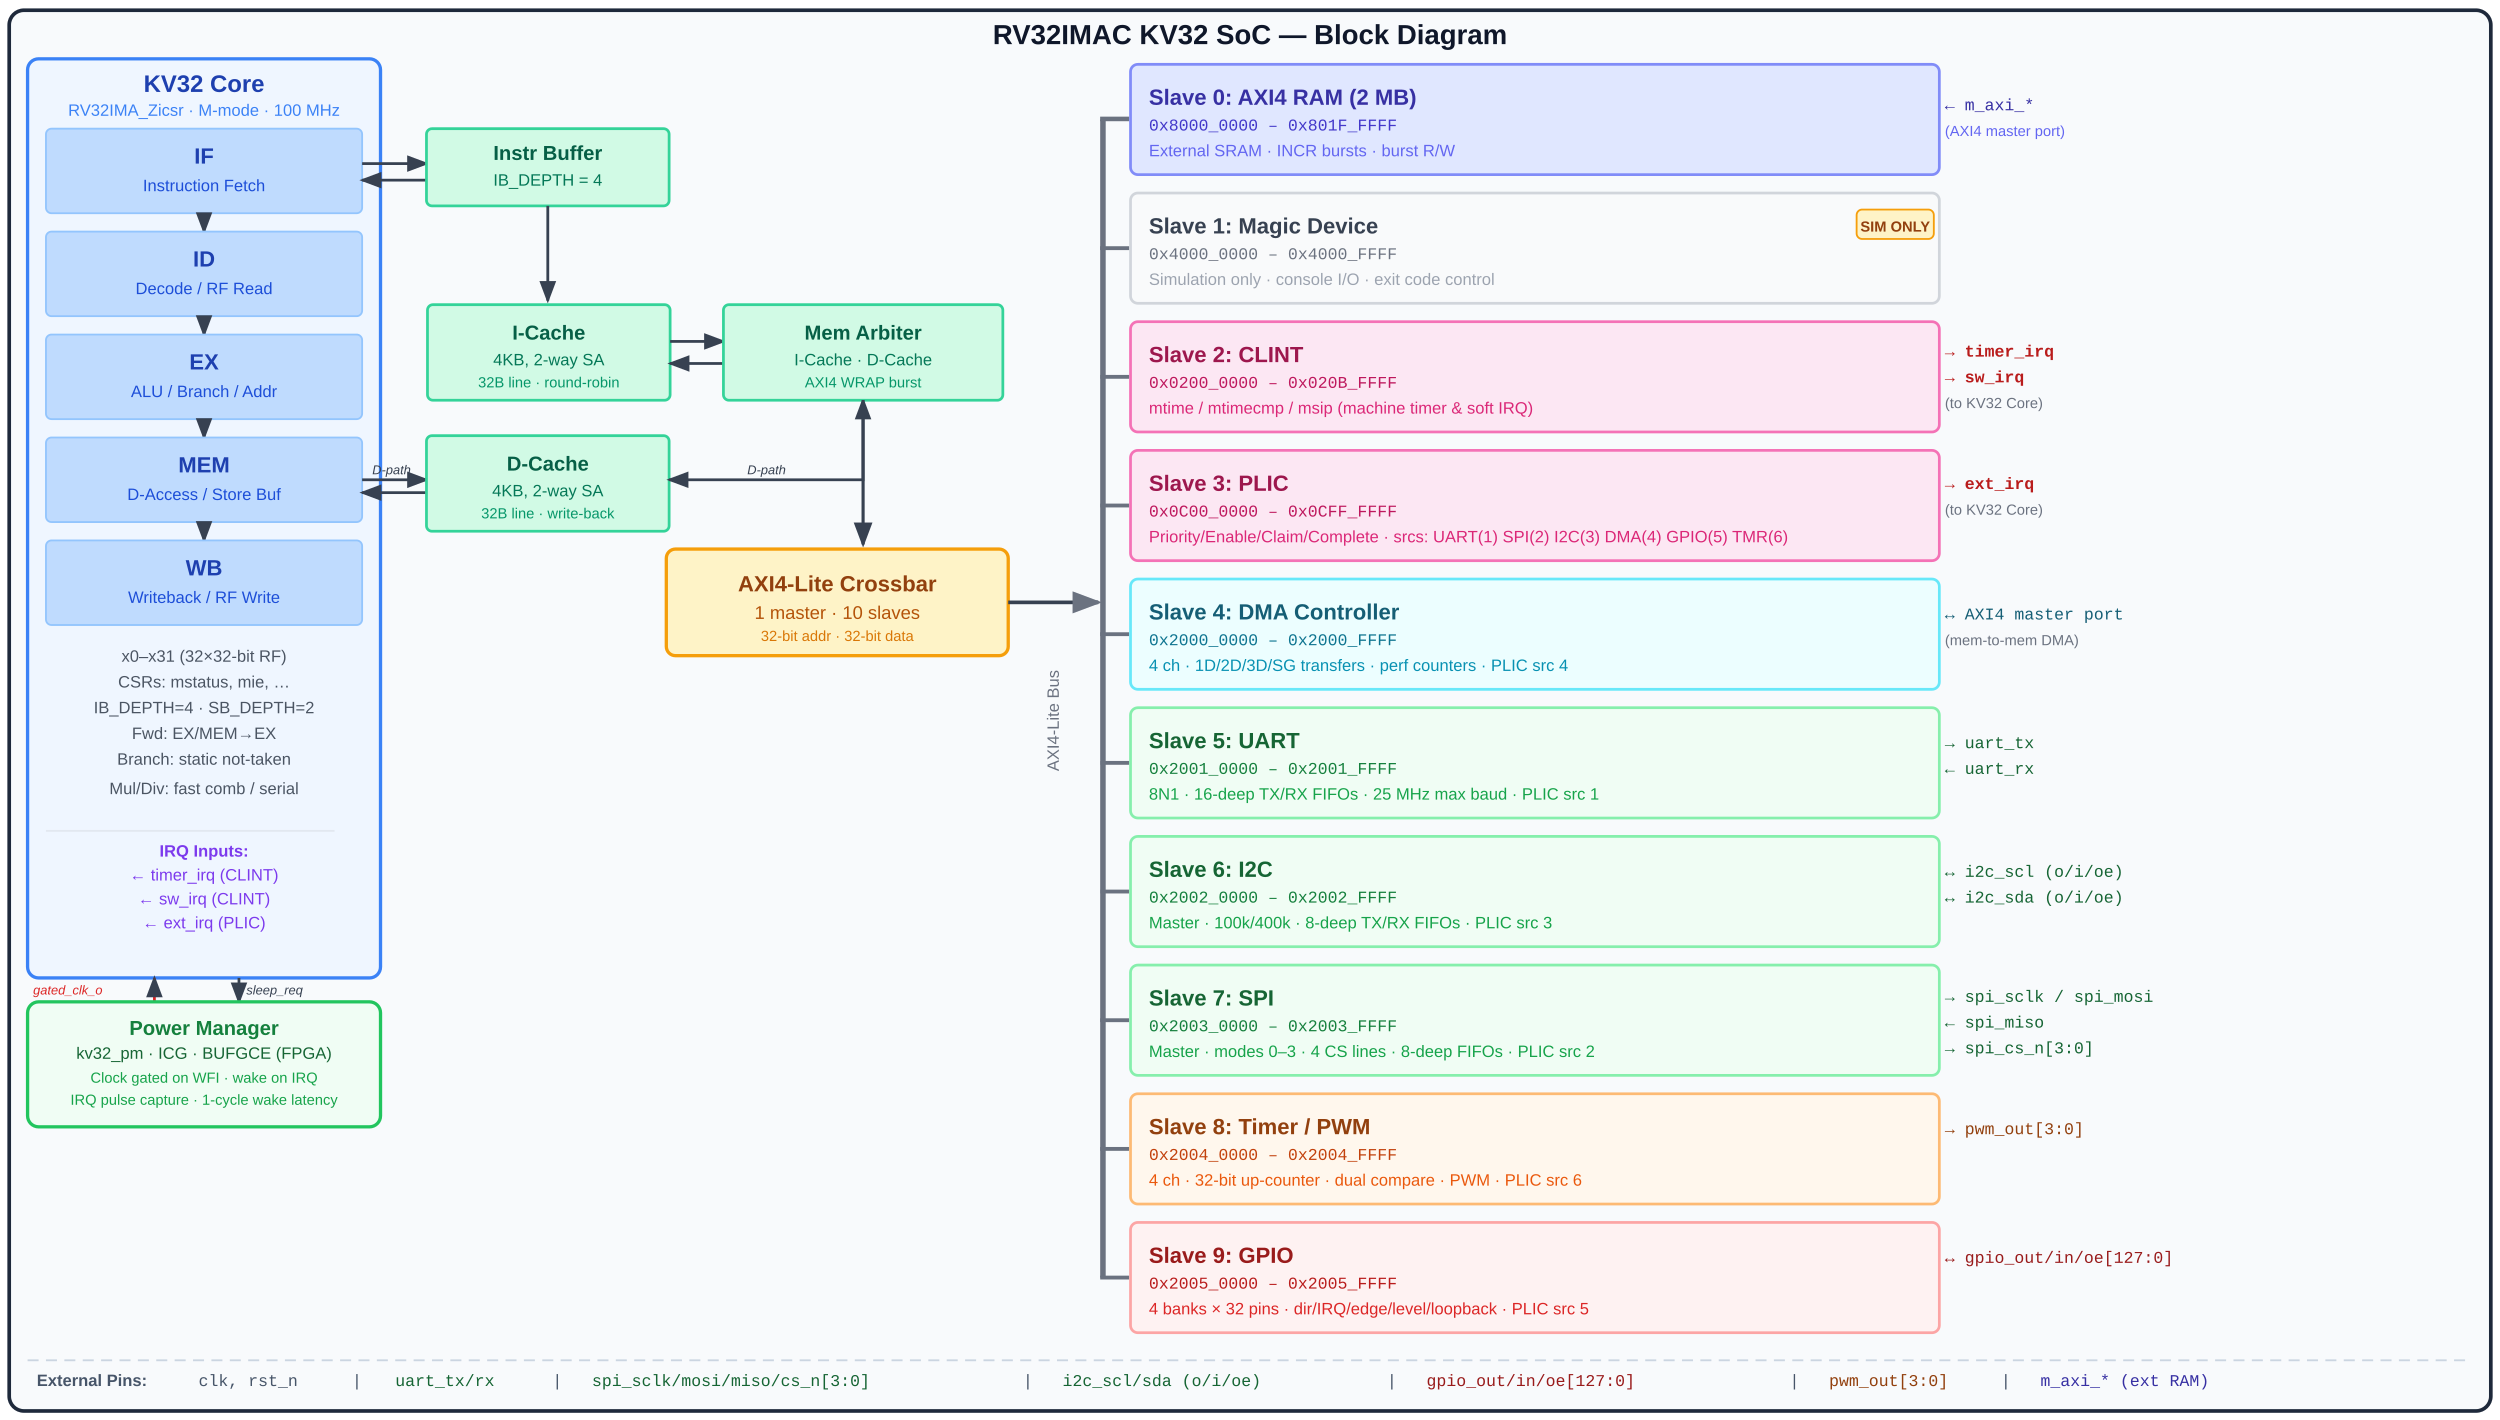
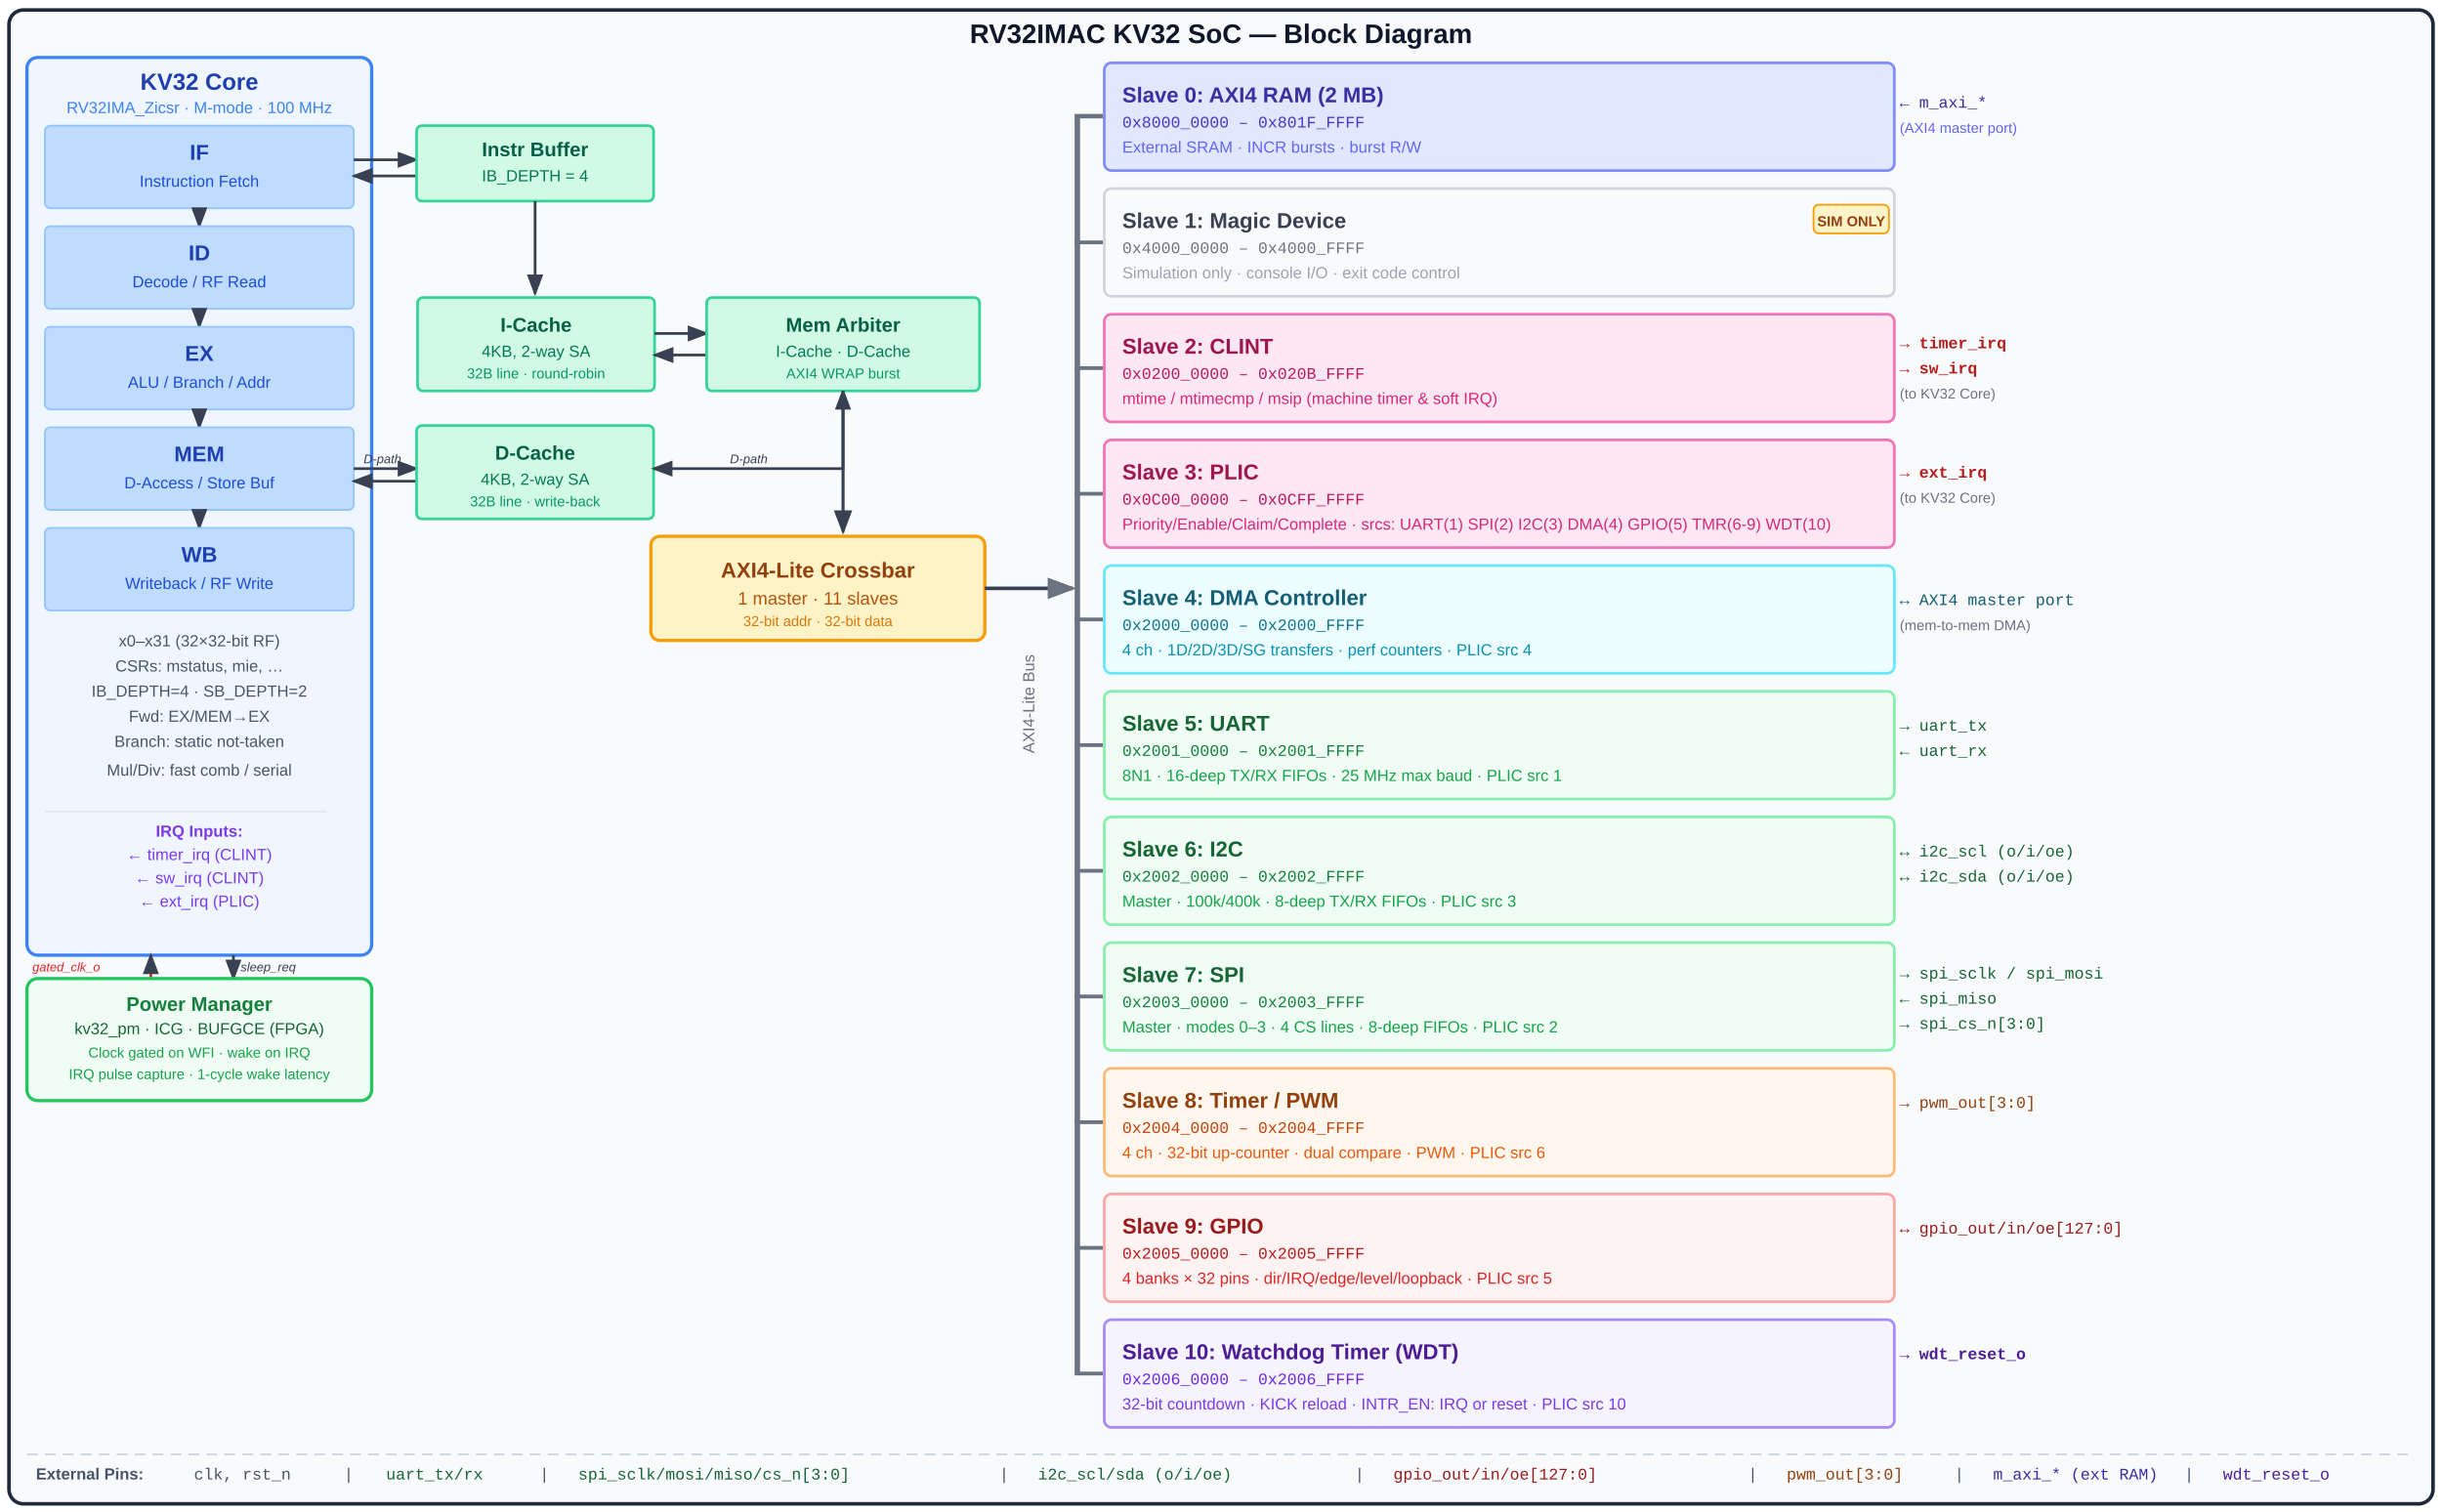
- <svg xmlns="http://www.w3.org/2000/svg" viewBox="0 0 1360 772" width="1360" height="772" font-family="'Segoe UI', Arial, sans-serif" version="1.1" id="svg119">
+ <svg xmlns="http://www.w3.org/2000/svg" viewBox="0 0 1360 842" width="1360" height="842" font-family="'Segoe UI', Arial, sans-serif" version="1.1" id="svg119">
  <defs id="defs4">
    <marker style="overflow:visible" id="Triangle" refX="0" refY="0" orient="auto-start-reverse" markerWidth="1" markerHeight="1" viewBox="0 0 1 1" preserveAspectRatio="xMidYMid">
      <path transform="scale(0.5)" style="fill:context-stroke;fill-rule:evenodd;stroke:context-stroke;stroke-width:1pt" d="M 5.77,0 -2.88,5 V -5 Z" id="path135" />
    </marker>
    <marker id="arr" markerWidth="8" markerHeight="6" refX="7" refY="3" orient="auto">
      <polygon points="0 0, 8 3, 0 6" fill="#374151" id="polygon1" />
    </marker>
    <marker id="arr-rev" markerWidth="8" markerHeight="6" refX="1" refY="3" orient="auto">
      <polygon points="8 0, 0 3, 8 6" fill="#374151" id="polygon2" />
    </marker>
    <marker id="arr-red" markerWidth="8" markerHeight="6" refX="7" refY="3" orient="auto">
      <polygon points="0 0, 8 3, 0 6" fill="#B91C1C" id="polygon3" />
    </marker>
    <marker id="arr-bus" markerWidth="8" markerHeight="6" refX="7" refY="3" orient="auto">
      <polygon points="0 0, 8 3, 0 6" fill="#6B7280" id="polygon4" />
    </marker>
  </defs>
-   <rect x="5.006" y="5.565" width="1350" height="762" rx="8" fill="#f8fafc" stroke="#1e293b" stroke-width="2" id="rect4" />
+   <rect x="5.006" y="5.565" width="1350" height="832" rx="8" fill="#f8fafc" stroke="#1e293b" stroke-width="2" id="rect4" />
  <text x="680" y="24" text-anchor="middle" font-size="15" font-weight="bold" fill="#0F172A" id="text4">
    RV32IMAC KV32 SoC — Block Diagram
  </text>
  <rect x="15" y="32" width="192" height="500" rx="6" fill="#EFF6FF" stroke="#3B82F6" stroke-width="1.8" id="rect5" />
  <text x="111" y="50" text-anchor="middle" font-size="13" font-weight="bold" fill="#1E40AF" id="text5">KV32 Core</text>
  <text x="111" y="63" text-anchor="middle" font-size="9" fill="#3B82F6" id="text6">RV32IMA_Zicsr · M-mode · 100 MHz</text>
  <rect x="25" y="70" width="172" height="46" rx="3" fill="#BFDBFE" stroke="#93C5FD" stroke-width="1" id="rect6" />
  <text x="111" y="89" text-anchor="middle" font-size="12" font-weight="bold" fill="#1E40AF" id="text7">IF</text>
  <text x="111" y="104" text-anchor="middle" font-size="9" fill="#1D4ED8" id="text8">Instruction Fetch</text>
  <line x1="111" y1="116" x2="111" y2="126" stroke="#374151" stroke-width="1.5" marker-end="url(#arr)" id="line8" />
  <rect x="25" y="126" width="172" height="46" rx="3" fill="#BFDBFE" stroke="#93C5FD" stroke-width="1" id="rect8" />
  <text x="111" y="145" text-anchor="middle" font-size="12" font-weight="bold" fill="#1E40AF" id="text9">ID</text>
  <text x="111" y="160" text-anchor="middle" font-size="9" fill="#1D4ED8" id="text10">Decode / RF Read</text>
  <line x1="111" y1="172" x2="111" y2="182" stroke="#374151" stroke-width="1.5" marker-end="url(#arr)" id="line10" />
  <rect x="25" y="182" width="172" height="46" rx="3" fill="#BFDBFE" stroke="#93C5FD" stroke-width="1" id="rect10" />
  <text x="111" y="201" text-anchor="middle" font-size="12" font-weight="bold" fill="#1E40AF" id="text11">EX</text>
  <text x="111" y="216" text-anchor="middle" font-size="9" fill="#1D4ED8" id="text12">ALU / Branch / Addr</text>
  <line x1="111" y1="228" x2="111" y2="238" stroke="#374151" stroke-width="1.5" marker-end="url(#arr)" id="line12" />
  <rect x="25" y="238" width="172" height="46" rx="3" fill="#BFDBFE" stroke="#93C5FD" stroke-width="1" id="rect12" />
  <text x="111" y="257" text-anchor="middle" font-size="12" font-weight="bold" fill="#1E40AF" id="text13">MEM</text>
  <text x="111" y="272" text-anchor="middle" font-size="9" fill="#1D4ED8" id="text14">D-Access / Store Buf</text>
  <line x1="111" y1="284" x2="111" y2="294" stroke="#374151" stroke-width="1.5" marker-end="url(#arr)" id="line14" />
  <rect x="25" y="294" width="172" height="46" rx="3" fill="#BFDBFE" stroke="#93C5FD" stroke-width="1" id="rect14" />
  <text x="111" y="313" text-anchor="middle" font-size="12" font-weight="bold" fill="#1E40AF" id="text15">WB</text>
  <text x="111" y="328" text-anchor="middle" font-size="9" fill="#1D4ED8" id="text16">Writeback / RF Write</text>
  <text x="111" y="360" text-anchor="middle" font-size="9" fill="#4B5563" id="text17">x0–x31 (32×32-bit RF)</text>
  <text x="111" y="374" text-anchor="middle" font-size="9" fill="#4B5563" id="text18">CSRs: mstatus, mie, …</text>
  <text x="111" y="388" text-anchor="middle" font-size="9" fill="#4B5563" id="text19">IB_DEPTH=4 · SB_DEPTH=2</text>
  <text x="111" y="402" text-anchor="middle" font-size="9" fill="#4B5563" id="text20">Fwd: EX/MEM→EX</text>
  <text x="111" y="416" text-anchor="middle" font-size="9" fill="#4B5563" id="text21">Branch: static not-taken</text>
  <text x="111" y="432" text-anchor="middle" font-size="9" fill="#4B5563" id="text22">Mul/Div: fast comb / serial</text>
  <line x1="25" y1="452" x2="182" y2="452" stroke="#E2E8F0" stroke-width="1" id="line22" />
  <text x="111" y="466" text-anchor="middle" font-size="9" font-weight="bold" fill="#7C3AED" id="text23">IRQ Inputs:</text>
  <text x="111" y="479" text-anchor="middle" font-size="9" fill="#7C3AED" id="text24">← timer_irq  (CLINT)</text>
  <text x="111" y="492" text-anchor="middle" font-size="9" fill="#7C3AED" id="text25">← sw_irq     (CLINT)</text>
  <text x="111" y="505" text-anchor="middle" font-size="9" fill="#7C3AED" id="text26">← ext_irq    (PLIC)</text>
  <line x1="130" y1="532" x2="130" y2="545" stroke="#374151" stroke-width="1.5" marker-end="url(#arr)" id="line26" />
  <text x="134" y="541" font-size="7" fill="#374151" font-style="italic" id="text27">sleep_req</text>
  <line x1="84" y1="545" x2="84" y2="532" stroke="#DC2626" stroke-width="1.5" marker-end="url(#arr)" id="line27" />
  <text x="18" y="541" font-size="7" fill="#DC2626" font-style="italic" id="text28">gated_clk_o</text>
  <rect x="15" y="545" width="192" height="68" rx="6" fill="#F0FDF4" stroke="#22C55E" stroke-width="1.8" id="rect28" />
  <text x="111" y="563" text-anchor="middle" font-size="11" font-weight="bold" fill="#15803D" id="text29">Power Manager</text>
  <text x="111" y="576" text-anchor="middle" font-size="9" fill="#166534" id="text30">kv32_pm · ICG · BUFGCE (FPGA)</text>
  <text x="111" y="589" text-anchor="middle" font-size="8" fill="#16A34A" id="text31">Clock gated on WFI · wake on IRQ</text>
  <text x="111" y="601" text-anchor="middle" font-size="8" fill="#16A34A" id="text32">IRQ pulse capture · 1-cycle wake latency</text>
  <line x1="197" y1="89" x2="232" y2="89" stroke="#374151" stroke-width="1.5" marker-end="url(#arr)" id="line32" />
  <line x1="232" y1="98" x2="197" y2="98" stroke="#374151" stroke-width="1.5" marker-end="url(#arr)" id="line33" />
  <line x1="197" y1="261" x2="232" y2="261" stroke="#374151" stroke-width="1.5" marker-end="url(#arr)" id="line_mem_dc1" />
  <line x1="232" y1="268" x2="197" y2="268" stroke="#374151" stroke-width="1.5" marker-end="url(#arr)" id="line_mem_dc2" />
  <text x="213" y="258" text-anchor="middle" font-size="7" fill="#374151" font-style="italic" id="text_mem_dc">D-path</text>
  <rect x="232" y="237" width="132" height="52" rx="3" fill="#d1fae5" stroke="#34d399" stroke-width="1.5" id="rect_dcache" />
  <text x="298" y="256" text-anchor="middle" font-size="11" font-weight="bold" fill="#065f46" id="text_dcache1">D-Cache</text>
  <text x="298" y="270" text-anchor="middle" font-size="9" fill="#047857" id="text_dcache2">4KB, 2-way SA</text>
  <text x="298" y="282" text-anchor="middle" font-size="8" fill="#059669" id="text_dcache3">32B line · write-back</text>
  <path d="M 364,261 H 469.5 V 217.6" fill="none" stroke="#374151" stroke-width="1.5" marker-start="url(#arr-rev)" marker-end="url(#arr)" id="path_dc_arb" />
  <text x="417" y="258" text-anchor="middle" font-size="7" fill="#374151" font-style="italic" id="text_dc_arb">D-path</text>
  <rect x="232" y="70" width="132" height="42" rx="3" fill="#D1FAE5" stroke="#34D399" stroke-width="1.5" id="rect33" />
  <text x="298" y="87" text-anchor="middle" font-size="11" font-weight="bold" fill="#065F46" id="text34">Instr Buffer</text>
  <text x="298" y="101" text-anchor="middle" font-size="9" fill="#047857" id="text35">IB_DEPTH = 4</text>
  <line x1="298" y1="112" x2="298" y2="163.551" stroke="#374151" stroke-width="1.523" marker-end="url(#arr)" id="line35" />
  <rect x="232.545" y="165.733" width="132" height="52" rx="3" fill="#d1fae5" stroke="#34d399" stroke-width="1.5" id="rect35" />
  <text x="298.545" y="184.733" text-anchor="middle" font-size="11px" font-weight="bold" fill="#065f46" id="text36">I-Cache</text>
  <text x="298.545" y="198.733" text-anchor="middle" font-size="9px" fill="#047857" id="text37">4KB, 2-way SA</text>
  <text x="298.545" y="210.733" text-anchor="middle" font-size="8px" fill="#059669" id="text38">32B line · round-robin</text>
  <line x1="364.545" y1="185.733" x2="393.545" y2="185.733" stroke="#374151" stroke-width="1.5" marker-end="url(#arr)" id="line38" />
  <line x1="393.545" y1="197.733" x2="364.545" y2="197.733" stroke="#374151" stroke-width="1.5" marker-end="url(#arr)" id="line39" />
  <rect x="393.545" y="165.733" width="152" height="52" rx="3" fill="#d1fae5" stroke="#34d399" stroke-width="1.5" id="rect39" />
  <text x="469.545" y="184.733" text-anchor="middle" font-size="11px" font-weight="bold" fill="#065f46" id="text39">Mem Arbiter</text>
  <text x="469.545" y="198.733" text-anchor="middle" font-size="9px" fill="#047857" id="text40">I-Cache · D-Cache</text>
  <text x="469.545" y="210.733" text-anchor="middle" font-size="8px" fill="#059669" id="text41">AXI4 WRAP burst</text>
  <line x1="469.52" y1="217.595" x2="469.52" y2="296.167" stroke="#374151" stroke-width="1.702" marker-end="url(#arr)" id="line41" />
  <rect x="362.474" y="298.69" width="186" height="58" rx="5" fill="#fef3c7" stroke="#f59e0b" stroke-width="1.8" id="rect41" />
  <text x="455.474" y="321.69" text-anchor="middle" font-size="12px" font-weight="bold" fill="#92400e" id="text42">AXI4-Lite Crossbar</text>
-   <text x="455.474" y="336.69" text-anchor="middle" font-size="10px" fill="#b45309" id="text43">1 master · 10 slaves</text>
+   <text x="455.474" y="336.69" text-anchor="middle" font-size="10px" fill="#b45309" id="text43">1 master · 11 slaves</text>
  <text x="455.474" y="348.69" text-anchor="middle" font-size="8px" fill="#d97706" id="text44">32-bit addr · 32-bit data</text>
  <line x1="548.474" y1="327.69" x2="597.474" y2="327.69" stroke="#374151" stroke-width="2" marker-end="url(#arr-bus)" id="line44" />
-   <line x1="600" y1="65" x2="600" y2="695" stroke="#6B7280" stroke-width="3" id="line45" />
+   <line x1="600" y1="65" x2="600" y2="765" stroke="#6B7280" stroke-width="3" id="line45" />
  <text x="576" y="392" text-anchor="middle" font-size="9" fill="#6B7280" transform="rotate(-90 576 392)" id="text47">AXI4-Lite Bus</text>
  <line x1="598.473" y1="64.697" x2="614.279" y2="64.697" stroke="#6b7280" stroke-width="2.481" id="line48" />
  <line x1="598.475" y1="135" x2="614.362" y2="135" stroke="#6b7280" stroke-width="2.104" id="line49" />
  <line x1="598.584" y1="205" x2="614.307" y2="205" stroke="#6b7280" stroke-width="2.089" id="line50" />
  <line x1="598.584" y1="275" x2="614.253" y2="275" stroke="#6b7280" stroke-width="2.085" id="line51" />
  <line x1="598.529" y1="345" x2="614.253" y2="345" stroke="#6b7280" stroke-width="2.085" id="line52" />
  <line x1="598.693" y1="415" x2="614.307" y2="415" stroke="#6b7280" stroke-width="2.089" id="line53" />
  <line x1="598.693" y1="485" x2="614.253" y2="485" stroke="#6b7280" stroke-width="2.086" id="line54" />
  <line x1="598.529" y1="555" x2="614.198" y2="555" stroke="#6b7280" stroke-width="2.101" id="line55" />
  <line x1="598.529" y1="625" x2="614.198" y2="625" stroke="#6b7280" stroke-width="2.101" id="line56" />
  <line x1="598.508" y1="695" x2="614.253" y2="695" stroke="#6b7280" stroke-width="2.094" id="line57" />
+   <line x1="598.508" y1="765" x2="614.253" y2="765" stroke="#6b7280" stroke-width="2.094" id="line58" />
  <rect x="615" y="35" width="440" height="60" rx="4" fill="#E0E7FF" stroke="#818CF8" stroke-width="1.5" id="rect57" />
  <text x="625" y="57" font-size="12" font-weight="bold" fill="#3730A3" id="text57">Slave 0: AXI4 RAM (2 MB)</text>
  <text x="625" y="71" font-size="9" fill="#4338CA" font-family="'Courier New', monospace" id="text58">0x8000_0000 – 0x801F_FFFF</text>
  <text x="625" y="85" font-size="9" fill="#6366F1" id="text59">External SRAM · INCR bursts · burst R/W</text>
  <text x="1058" y="60" font-size="9" fill="#3730A3" font-family="'Courier New', monospace" id="text60">← m_axi_*</text>
  <text x="1058" y="74" font-size="8" fill="#6366F1" id="text61">(AXI4 master port)</text>
  <rect x="615" y="105" width="440" height="60" rx="4" fill="#F9FAFB" stroke="#D1D5DB" stroke-width="1.5" id="rect61" />
  <text x="625" y="127" font-size="12" font-weight="bold" fill="#374151" id="text62">Slave 1: Magic Device</text>
  <text x="625" y="141" font-size="9" fill="#6B7280" font-family="'Courier New', monospace" id="text63">0x4000_0000 – 0x4000_FFFF</text>
  <text x="625" y="155" font-size="9" fill="#9CA3AF" id="text64">Simulation only · console I/O · exit code control</text>
  <rect x="1010" y="114" width="42" height="16" rx="3" fill="#FEF3C7" stroke="#F59E0B" stroke-width="1" id="rect64" />
  <text x="1031" y="126" text-anchor="middle" font-size="8" fill="#92400E" font-weight="bold" id="text65">SIM ONLY</text>
  <rect x="615" y="175" width="440" height="60" rx="4" fill="#FCE7F3" stroke="#F472B6" stroke-width="1.5" id="rect65" />
  <text x="625" y="197" font-size="12" font-weight="bold" fill="#9D174D" id="text66">Slave 2: CLINT</text>
  <text x="625" y="211" font-size="9" fill="#BE185D" font-family="'Courier New', monospace" id="text67">0x0200_0000 – 0x020B_FFFF</text>
  <text x="625" y="225" font-size="9" fill="#DB2777" id="text68">mtime / mtimecmp / msip (machine timer &amp; soft IRQ)</text>
  <text x="1058" y="194" font-size="9" fill="#B91C1C" font-weight="bold" font-family="'Courier New', monospace" id="text69">→ timer_irq</text>
  <text x="1058" y="208" font-size="9" fill="#B91C1C" font-weight="bold" font-family="'Courier New', monospace" id="text70">→ sw_irq</text>
  <text x="1058" y="222" font-size="8" fill="#6B7280" id="text71">  (to KV32 Core)</text>
  <rect x="615" y="245" width="440" height="60" rx="4" fill="#FCE7F3" stroke="#F472B6" stroke-width="1.5" id="rect72" />
  <text x="625" y="267" font-size="12" font-weight="bold" fill="#9D174D" id="text72">Slave 3: PLIC</text>
  <text x="625" y="281" font-size="9" fill="#BE185D" font-family="'Courier New', monospace" id="text73">0x0C00_0000 – 0x0CFF_FFFF</text>
-   <text x="625" y="295" font-size="9" fill="#DB2777" id="text74">Priority/Enable/Claim/Complete · srcs: UART(1) SPI(2) I2C(3) DMA(4) GPIO(5) TMR(6)</text>
+   <text x="625" y="295" font-size="9" fill="#DB2777" id="text74">Priority/Enable/Claim/Complete · srcs: UART(1) SPI(2) I2C(3) DMA(4) GPIO(5) TMR(6-9) WDT(10)</text>
  <text x="1058" y="266" font-size="9" fill="#B91C1C" font-weight="bold" font-family="'Courier New', monospace" id="text75">→ ext_irq</text>
  <text x="1058" y="280" font-size="8" fill="#6B7280" id="text76">  (to KV32 Core)</text>
  <rect x="615" y="315" width="440" height="60" rx="4" fill="#ECFEFF" stroke="#67E8F9" stroke-width="1.5" id="rect76" />
  <text x="625" y="337" font-size="12" font-weight="bold" fill="#155E75" id="text77">Slave 4: DMA Controller</text>
  <text x="625" y="351" font-size="9" fill="#0E7490" font-family="'Courier New', monospace" id="text78">0x2000_0000 – 0x2000_FFFF</text>
  <text x="625" y="365" font-size="9" fill="#0891B2" id="text79">4 ch · 1D/2D/3D/SG transfers · perf counters · PLIC src 4</text>
  <text x="1058" y="337" font-size="9" fill="#155E75" font-family="'Courier New', monospace" id="text80">↔ AXI4 master port</text>
  <text x="1058" y="351" font-size="8" fill="#6B7280" id="text81">  (mem-to-mem DMA)</text>
  <rect x="615" y="385" width="440" height="60" rx="4" fill="#F0FDF4" stroke="#86EFAC" stroke-width="1.5" id="rect81" />
  <text x="625" y="407" font-size="12" font-weight="bold" fill="#166534" id="text82">Slave 5: UART</text>
  <text x="625" y="421" font-size="9" fill="#15803D" font-family="'Courier New', monospace" id="text83">0x2001_0000 – 0x2001_FFFF</text>
  <text x="625" y="435" font-size="9" fill="#16A34A" id="text84">8N1 · 16-deep TX/RX FIFOs · 25 MHz max baud · PLIC src 1</text>
  <text x="1058" y="407" font-size="9" fill="#166534" font-family="'Courier New', monospace" id="text85">→ uart_tx</text>
  <text x="1058" y="421" font-size="9" fill="#166534" font-family="'Courier New', monospace" id="text86">← uart_rx</text>
  <rect x="615" y="455" width="440" height="60" rx="4" fill="#F0FDF4" stroke="#86EFAC" stroke-width="1.5" id="rect86" />
  <text x="625" y="477" font-size="12" font-weight="bold" fill="#166534" id="text87">Slave 6: I2C</text>
  <text x="625" y="491" font-size="9" fill="#15803D" font-family="'Courier New', monospace" id="text88">0x2002_0000 – 0x2002_FFFF</text>
  <text x="625" y="505" font-size="9" fill="#16A34A" id="text89">Master · 100k/400k · 8-deep TX/RX FIFOs · PLIC src 3</text>
  <text x="1058" y="477" font-size="9" fill="#166534" font-family="'Courier New', monospace" id="text90">↔ i2c_scl (o/i/oe)</text>
  <text x="1058" y="491" font-size="9" fill="#166534" font-family="'Courier New', monospace" id="text91">↔ i2c_sda (o/i/oe)</text>
  <rect x="615" y="525" width="440" height="60" rx="4" fill="#F0FDF4" stroke="#86EFAC" stroke-width="1.5" id="rect91" />
  <text x="625" y="547" font-size="12" font-weight="bold" fill="#166534" id="text92">Slave 7: SPI</text>
  <text x="625" y="561" font-size="9" fill="#15803D" font-family="'Courier New', monospace" id="text93">0x2003_0000 – 0x2003_FFFF</text>
  <text x="625" y="575" font-size="9" fill="#16A34A" id="text94">Master · modes 0–3 · 4 CS lines · 8-deep FIFOs · PLIC src 2</text>
  <text x="1058" y="545" font-size="9" fill="#166534" font-family="'Courier New', monospace" id="text95">→ spi_sclk / spi_mosi</text>
  <text x="1058" y="559" font-size="9" fill="#166534" font-family="'Courier New', monospace" id="text96">← spi_miso</text>
  <text x="1058" y="573" font-size="9" fill="#166534" font-family="'Courier New', monospace" id="text97">→ spi_cs_n[3:0]</text>
  <rect x="615" y="595" width="440" height="60" rx="4" fill="#FFF7ED" stroke="#FDBA74" stroke-width="1.5" id="rect97" />
  <text x="625" y="617" font-size="12" font-weight="bold" fill="#92400E" id="text98">Slave 8: Timer / PWM</text>
  <text x="625" y="631" font-size="9" fill="#C2410C" font-family="'Courier New', monospace" id="text99">0x2004_0000 – 0x2004_FFFF</text>
  <text x="625" y="645" font-size="9" fill="#EA580C" id="text100">4 ch · 32-bit up-counter · dual compare · PWM · PLIC src 6</text>
  <text x="1058" y="617" font-size="9" fill="#92400E" font-family="'Courier New', monospace" id="text101">→ pwm_out[3:0]</text>
  <rect x="615" y="665" width="440" height="60" rx="4" fill="#FEF2F2" stroke="#FCA5A5" stroke-width="1.5" id="rect101" />
  <text x="625" y="687" font-size="12" font-weight="bold" fill="#991B1B" id="text102">Slave 9: GPIO</text>
  <text x="625" y="701" font-size="9" fill="#B91C1C" font-family="'Courier New', monospace" id="text103">0x2005_0000 – 0x2005_FFFF</text>
  <text x="625" y="715" font-size="9" fill="#DC2626" id="text104">4 banks × 32 pins · dir/IRQ/edge/level/loopback · PLIC src 5</text>
  <text x="1058" y="687" font-size="9" fill="#991B1B" font-family="'Courier New', monospace" id="text105">↔ gpio_out/in/oe[127:0]</text>
-   <line x1="15" y1="740" x2="1345" y2="740" stroke="#CBD5E1" stroke-width="1" stroke-dasharray="6,4" id="line105" />
-   <text x="20" y="754" font-size="9" font-weight="bold" fill="#475569" id="text106">External Pins:  </text>
-   <text x="108" y="754" font-size="9" fill="#475569" font-family="'Courier New', monospace" id="text107">clk, rst_n</text>
-   <text x="193" y="754" font-size="9" fill="#475569" id="text108">  |  </text>
-   <text x="215" y="754" font-size="9" fill="#166534" font-family="'Courier New', monospace" id="text109">uart_tx/rx</text>
-   <text x="302" y="754" font-size="9" fill="#475569" id="text110">  |  </text>
-   <text x="322" y="754" font-size="9" fill="#166534" font-family="'Courier New', monospace" id="text111">spi_sclk/mosi/miso/cs_n[3:0]</text>
-   <text x="558" y="754" font-size="9" fill="#475569" id="text112">  |  </text>
-   <text x="578" y="754" font-size="9" fill="#166534" font-family="'Courier New', monospace" id="text113">i2c_scl/sda (o/i/oe)</text>
-   <text x="756" y="754" font-size="9" fill="#475569" id="text114">  |  </text>
-   <text x="776" y="754" font-size="9" fill="#991B1B" font-family="'Courier New', monospace" id="text115">gpio_out/in/oe[127:0]</text>
-   <text x="975" y="754" font-size="9" fill="#475569" id="text116">  |  </text>
-   <text x="995" y="754" font-size="9" fill="#92400E" font-family="'Courier New', monospace" id="text117">pwm_out[3:0]</text>
-   <text x="1090" y="754" font-size="9" fill="#475569" id="text118">  |  </text>
-   <text x="1110" y="754" font-size="9" fill="#3730A3" font-family="'Courier New', monospace" id="text119">m_axi_* (ext RAM)</text>
+   <rect x="615" y="735" width="440" height="60" rx="4" fill="#F5F3FF" stroke="#A78BFA" stroke-width="1.5" id="rect105" />
+   <text x="625" y="757" font-size="12" font-weight="bold" fill="#4C1D95" id="text106a">Slave 10: Watchdog Timer (WDT)</text>
+   <text x="625" y="771" font-size="9" fill="#6D28D9" font-family="'Courier New', monospace" id="text107a">0x2006_0000 – 0x2006_FFFF</text>
+   <text x="625" y="785" font-size="9" fill="#7C3AED" id="text108a">32-bit countdown · KICK reload · INTR_EN: IRQ or reset · PLIC src 10</text>
+   <text x="1058" y="757" font-size="9" fill="#4C1D95" font-weight="bold" font-family="'Courier New', monospace" id="text109a">→ wdt_reset_o</text>
+   <line x1="15" y1="810" x2="1345" y2="810" stroke="#CBD5E1" stroke-width="1" stroke-dasharray="6,4" id="line105" />
+   <text x="20" y="824" font-size="9" font-weight="bold" fill="#475569" id="text106">External Pins:  </text>
+   <text x="108" y="824" font-size="9" fill="#475569" font-family="'Courier New', monospace" id="text107">clk, rst_n</text>
+   <text x="193" y="824" font-size="9" fill="#475569" id="text108">  |  </text>
+   <text x="215" y="824" font-size="9" fill="#166534" font-family="'Courier New', monospace" id="text109">uart_tx/rx</text>
+   <text x="302" y="824" font-size="9" fill="#475569" id="text110">  |  </text>
+   <text x="322" y="824" font-size="9" fill="#166534" font-family="'Courier New', monospace" id="text111">spi_sclk/mosi/miso/cs_n[3:0]</text>
+   <text x="558" y="824" font-size="9" fill="#475569" id="text112">  |  </text>
+   <text x="578" y="824" font-size="9" fill="#166534" font-family="'Courier New', monospace" id="text113">i2c_scl/sda (o/i/oe)</text>
+   <text x="756" y="824" font-size="9" fill="#475569" id="text114">  |  </text>
+   <text x="776" y="824" font-size="9" fill="#991B1B" font-family="'Courier New', monospace" id="text115">gpio_out/in/oe[127:0]</text>
+   <text x="975" y="824" font-size="9" fill="#475569" id="text116">  |  </text>
+   <text x="995" y="824" font-size="9" fill="#92400E" font-family="'Courier New', monospace" id="text117">pwm_out[3:0]</text>
+   <text x="1090" y="824" font-size="9" fill="#475569" id="text118">  |  </text>
+   <text x="1110" y="824" font-size="9" fill="#3730A3" font-family="'Courier New', monospace" id="text119">m_axi_* (ext RAM)</text>
+   <text x="1218" y="824" font-size="9" fill="#475569" id="text120">  |  </text>
+   <text x="1238" y="824" font-size="9" fill="#4C1D95" font-family="'Courier New', monospace" id="text121">wdt_reset_o</text>
</svg>
